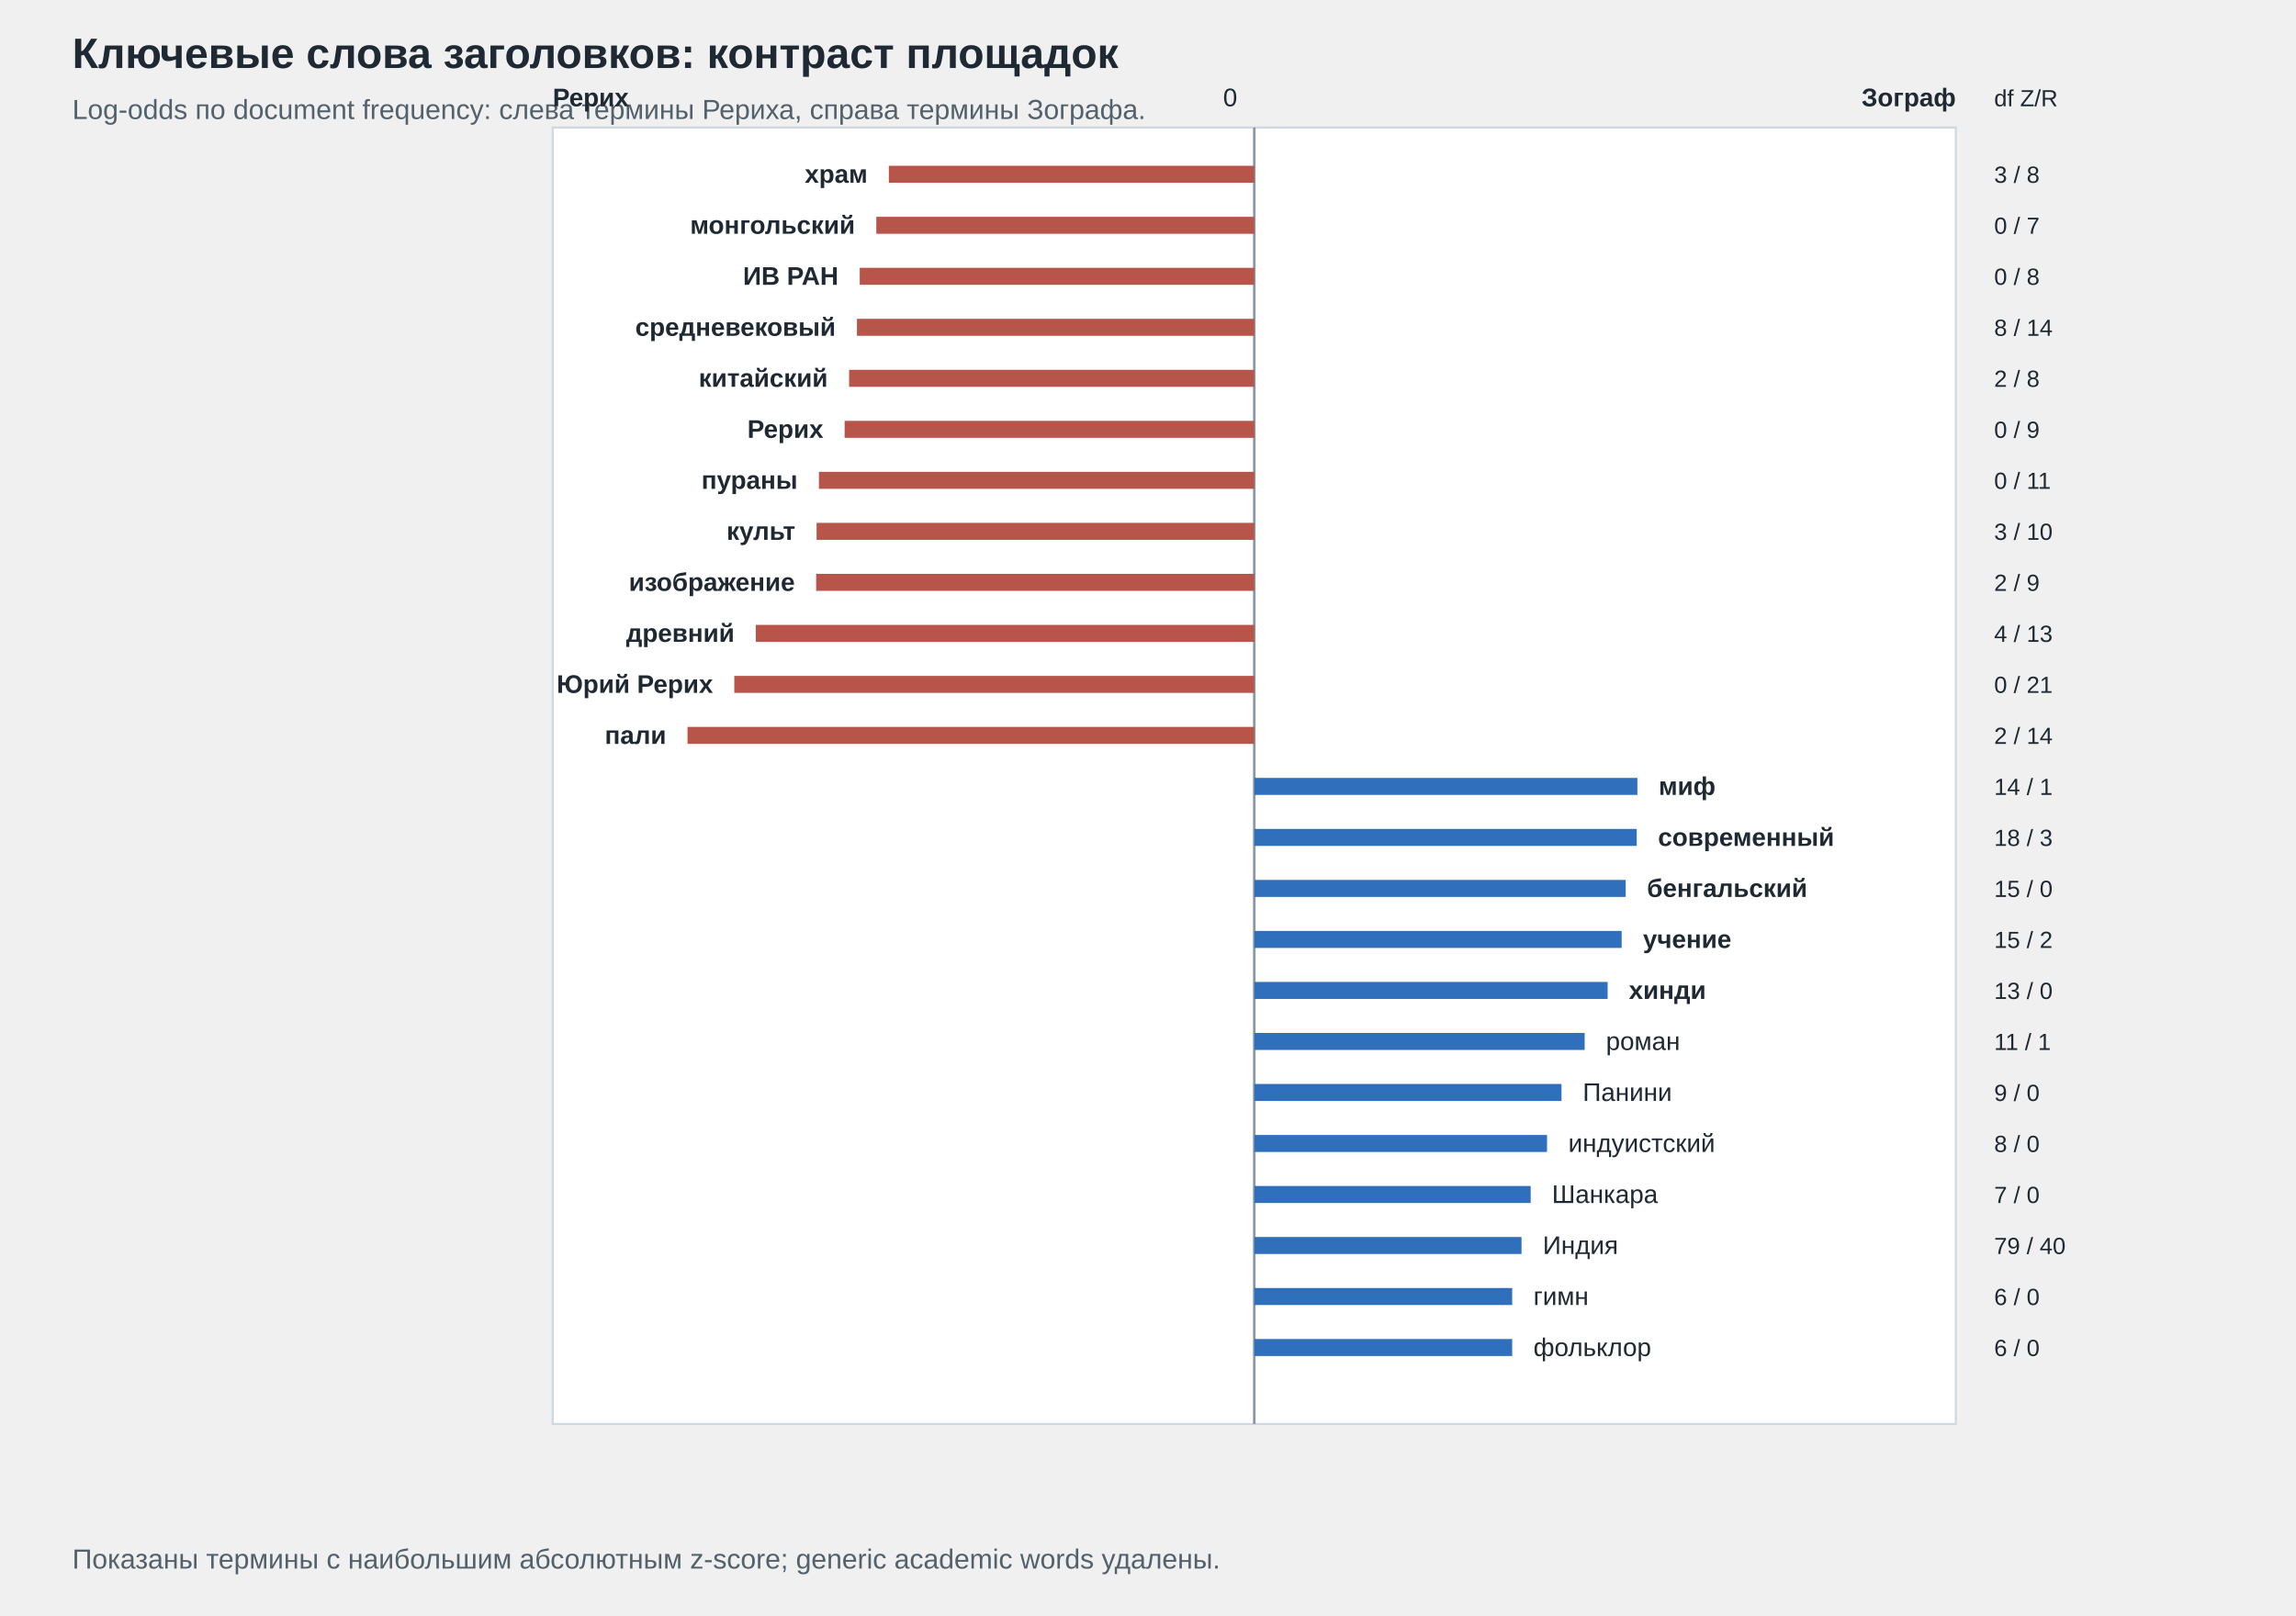
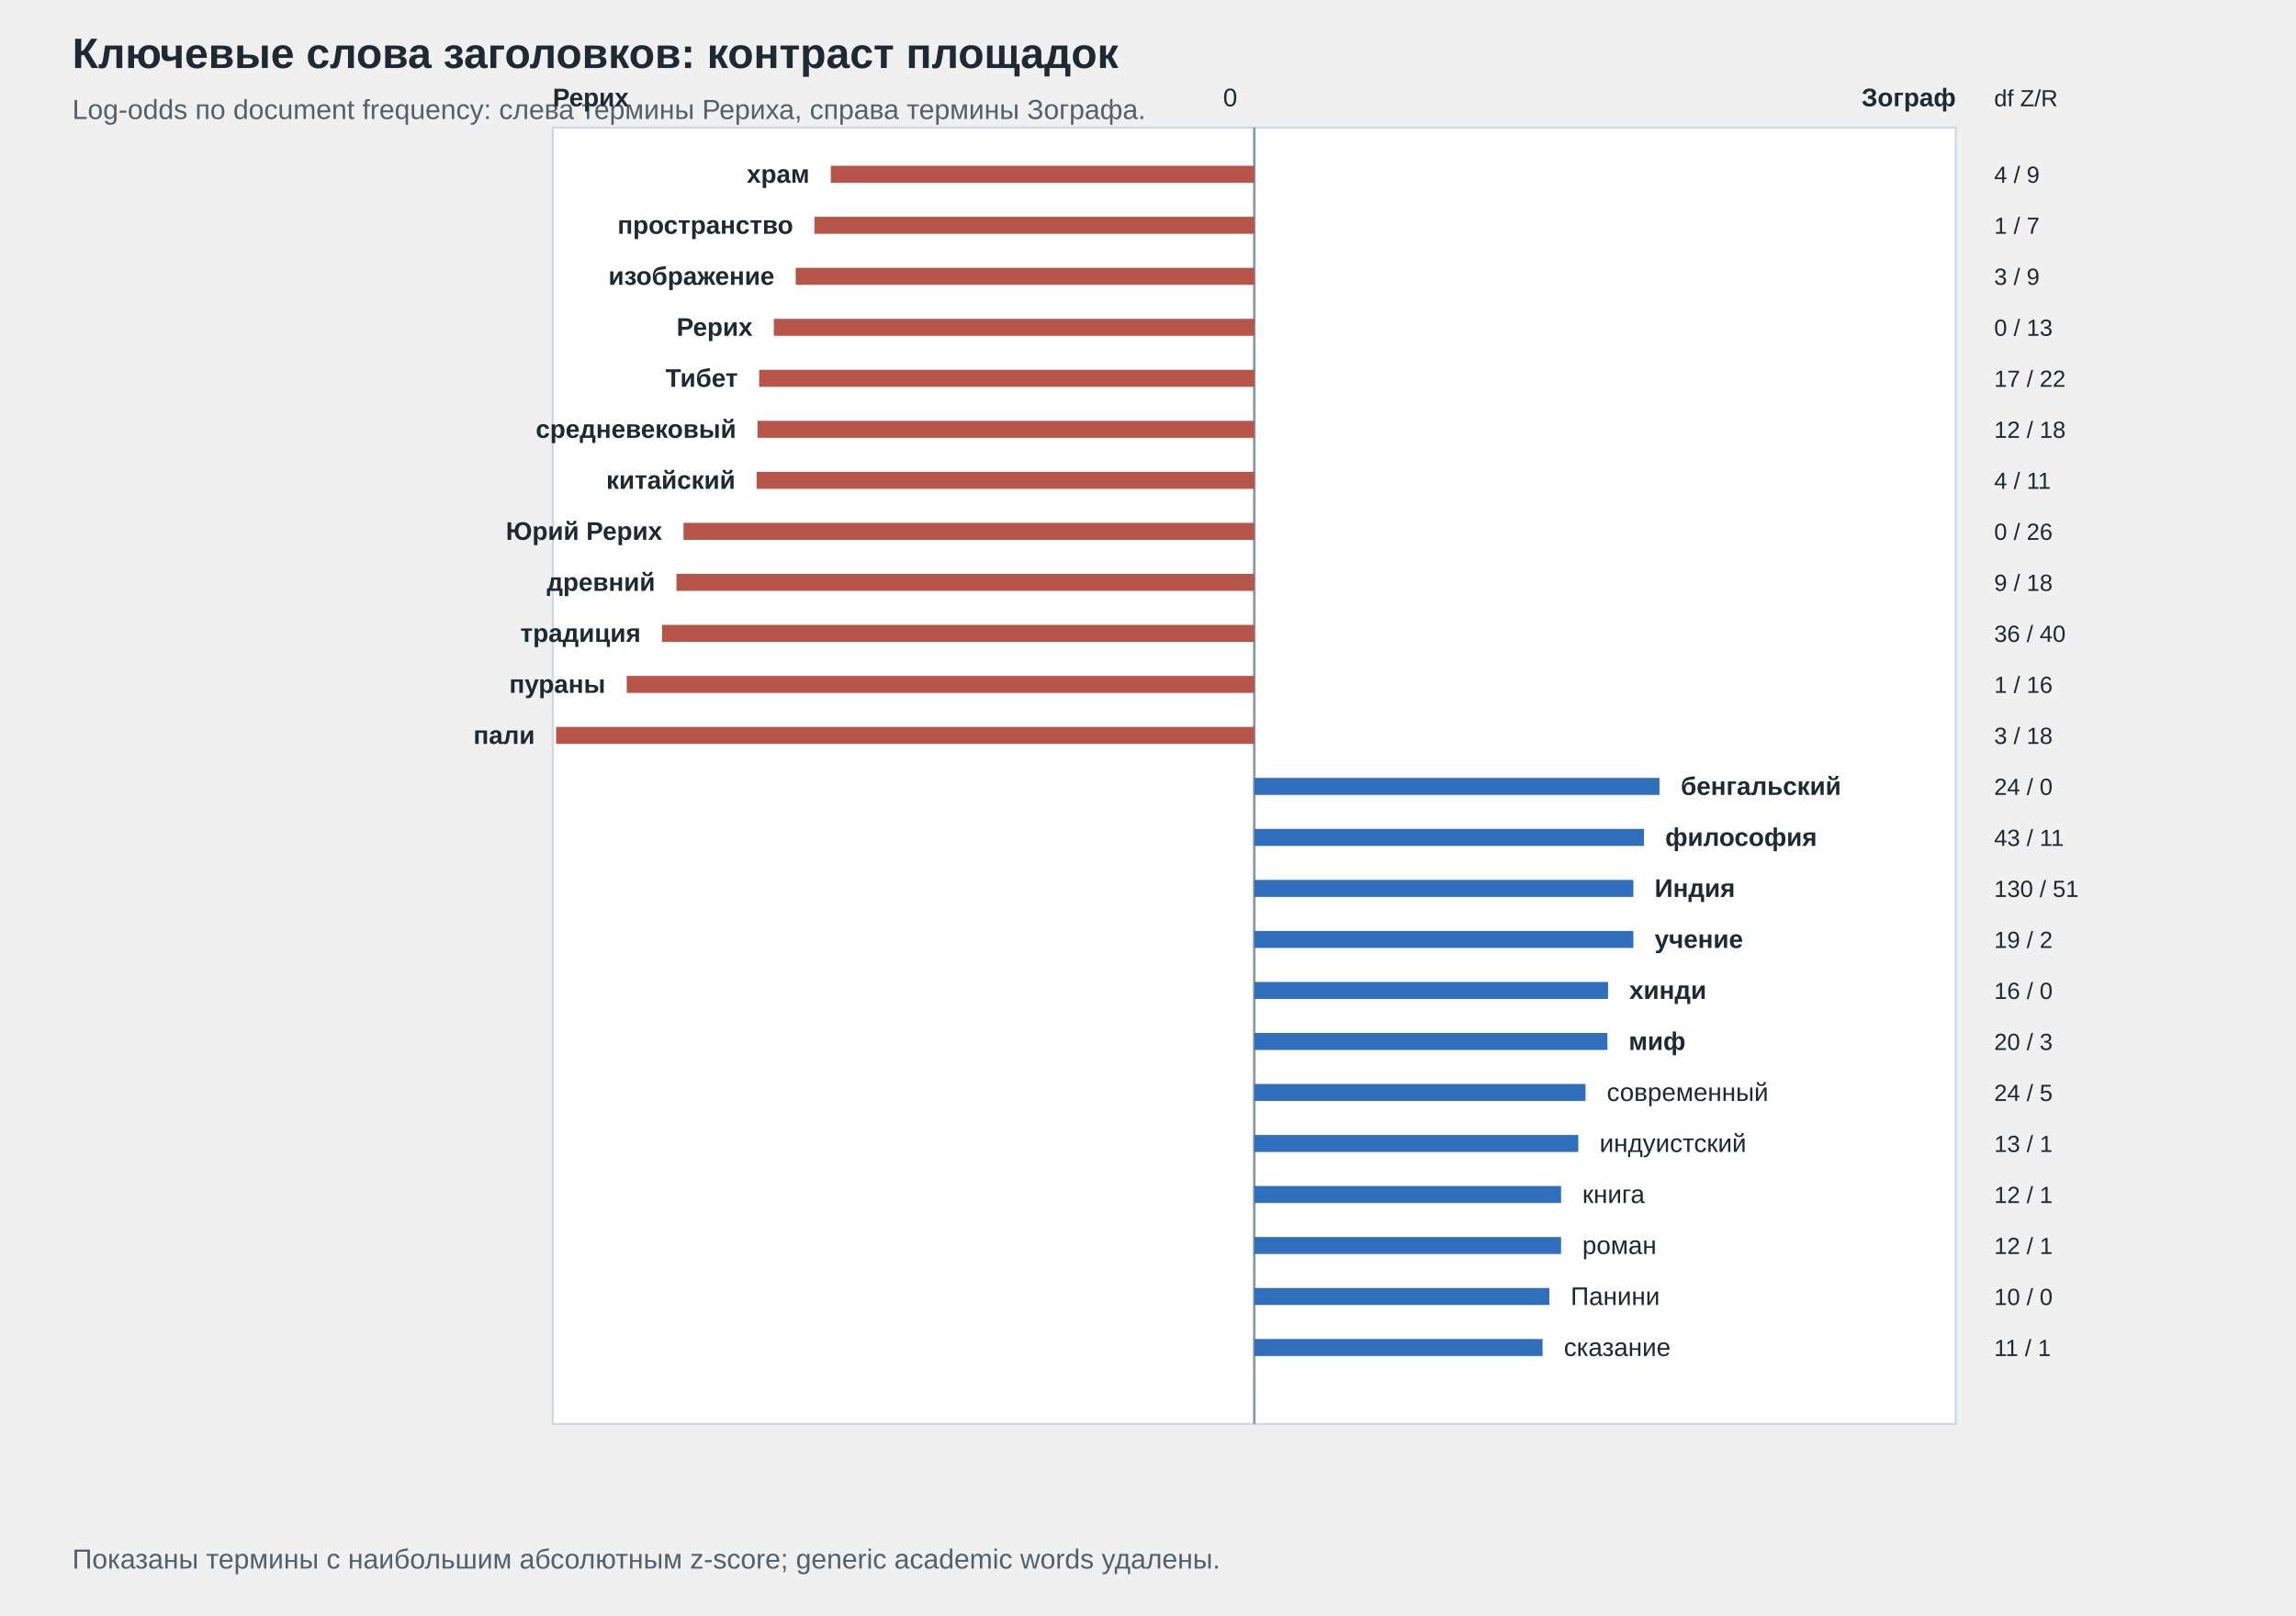
<svg xmlns="http://www.w3.org/2000/svg" width="1080" height="760" viewBox="0 0 1080 760">
  <style>text{font-family:Arial,'Liberation Sans',sans-serif;fill:#1f2933}.title{font-size:20px;font-weight:700}.sub{font-size:13px;fill:#52616b}.axis{font-size:12px}.label{font-size:11px}</style>
  <text x="34.0" y="32.0" class="title" text-anchor="start">Ключевые слова заголовков: контраст площадок</text>
  <text x="34.0" y="56.0" class="sub" text-anchor="start">Log-odds по document frequency: слева термины Рериха, справа термины Зографа.</text>
  <rect x="260.0" y="60.0" width="660.0" height="610.0" fill="#ffffff" stroke="#cfd8e3" />
  <line x1="590.0" y1="60.0" x2="590.0" y2="670.0" stroke="#8b98a5" stroke-width="1.2" />
  <text x="582.0" y="50.0" class="axis" text-anchor="end">0</text>
  <text x="260.0" y="50.0" class="axis" text-anchor="start" font-weight="700">Рерих</text>
  <text x="920.0" y="50.0" class="axis" text-anchor="end" font-weight="700">Зограф</text>
-   <line x1="590.0" y1="82.0" x2="418.1" y2="82.0" stroke="#b8554b" stroke-width="8" />
-   <text x="408.1" y="86.0" class="axis" text-anchor="end" font-weight="700">храм</text>
-   <text x="938.0" y="86.0" class="label" text-anchor="start">3 / 8</text>
-   <line x1="590.0" y1="106.0" x2="412.2" y2="106.0" stroke="#b8554b" stroke-width="8" />
-   <text x="402.2" y="110.0" class="axis" text-anchor="end" font-weight="700">монгольский</text>
-   <text x="938.0" y="110.0" class="label" text-anchor="start">0 / 7</text>
-   <line x1="590.0" y1="130.0" x2="404.4" y2="130.0" stroke="#b8554b" stroke-width="8" />
-   <text x="394.4" y="134.0" class="axis" text-anchor="end" font-weight="700">ИВ РАН</text>
-   <text x="938.0" y="134.0" class="label" text-anchor="start">0 / 8</text>
-   <line x1="590.0" y1="154.0" x2="403.1" y2="154.0" stroke="#b8554b" stroke-width="8" />
-   <text x="393.1" y="158.0" class="axis" text-anchor="end" font-weight="700">средневековый</text>
-   <text x="938.0" y="158.0" class="label" text-anchor="start">8 / 14</text>
-   <line x1="590.0" y1="178.0" x2="399.4" y2="178.0" stroke="#b8554b" stroke-width="8" />
-   <text x="389.4" y="182.0" class="axis" text-anchor="end" font-weight="700">китайский</text>
-   <text x="938.0" y="182.0" class="label" text-anchor="start">2 / 8</text>
-   <line x1="590.0" y1="202.0" x2="397.3" y2="202.0" stroke="#b8554b" stroke-width="8" />
-   <text x="387.3" y="206.0" class="axis" text-anchor="end" font-weight="700">Рерих</text>
-   <text x="938.0" y="206.0" class="label" text-anchor="start">0 / 9</text>
-   <line x1="590.0" y1="226.0" x2="385.2" y2="226.0" stroke="#b8554b" stroke-width="8" />
-   <text x="375.2" y="230.0" class="axis" text-anchor="end" font-weight="700">пураны</text>
-   <text x="938.0" y="230.0" class="label" text-anchor="start">0 / 11</text>
-   <line x1="590.0" y1="250.0" x2="384.1" y2="250.0" stroke="#b8554b" stroke-width="8" />
-   <text x="374.1" y="254.0" class="axis" text-anchor="end" font-weight="700">культ</text>
-   <text x="938.0" y="254.0" class="label" text-anchor="start">3 / 10</text>
-   <line x1="590.0" y1="274.0" x2="383.9" y2="274.0" stroke="#b8554b" stroke-width="8" />
-   <text x="373.9" y="278.0" class="axis" text-anchor="end" font-weight="700">изображение</text>
-   <text x="938.0" y="278.0" class="label" text-anchor="start">2 / 9</text>
-   <line x1="590.0" y1="298.0" x2="355.5" y2="298.0" stroke="#b8554b" stroke-width="8" />
-   <text x="345.5" y="302.0" class="axis" text-anchor="end" font-weight="700">древний</text>
-   <text x="938.0" y="302.0" class="label" text-anchor="start">4 / 13</text>
-   <line x1="590.0" y1="322.0" x2="345.4" y2="322.0" stroke="#b8554b" stroke-width="8" />
-   <text x="335.4" y="326.0" class="axis" text-anchor="end" font-weight="700">Юрий Рерих</text>
-   <text x="938.0" y="326.0" class="label" text-anchor="start">0 / 21</text>
-   <line x1="590.0" y1="346.0" x2="323.4" y2="346.0" stroke="#b8554b" stroke-width="8" />
-   <text x="313.4" y="350.0" class="axis" text-anchor="end" font-weight="700">пали</text>
-   <text x="938.0" y="350.0" class="label" text-anchor="start">2 / 14</text>
-   <line x1="590.0" y1="370.0" x2="770.2" y2="370.0" stroke="#2f6fbb" stroke-width="8" />
-   <text x="780.2" y="374.0" class="axis" text-anchor="start" font-weight="700">миф</text>
-   <text x="938.0" y="374.0" class="label" text-anchor="start">14 / 1</text>
-   <line x1="590.0" y1="394.0" x2="769.9" y2="394.0" stroke="#2f6fbb" stroke-width="8" />
-   <text x="779.9" y="398.0" class="axis" text-anchor="start" font-weight="700">современный</text>
-   <text x="938.0" y="398.0" class="label" text-anchor="start">18 / 3</text>
-   <line x1="590.0" y1="418.0" x2="764.7" y2="418.0" stroke="#2f6fbb" stroke-width="8" />
-   <text x="774.7" y="422.0" class="axis" text-anchor="start" font-weight="700">бенгальский</text>
-   <text x="938.0" y="422.0" class="label" text-anchor="start">15 / 0</text>
-   <line x1="590.0" y1="442.0" x2="762.8" y2="442.0" stroke="#2f6fbb" stroke-width="8" />
-   <text x="772.8" y="446.0" class="axis" text-anchor="start" font-weight="700">учение</text>
-   <text x="938.0" y="446.0" class="label" text-anchor="start">15 / 2</text>
-   <line x1="590.0" y1="466.0" x2="756.2" y2="466.0" stroke="#2f6fbb" stroke-width="8" />
-   <text x="766.2" y="470.0" class="axis" text-anchor="start" font-weight="700">хинди</text>
-   <text x="938.0" y="470.0" class="label" text-anchor="start">13 / 0</text>
-   <line x1="590.0" y1="490.0" x2="745.4" y2="490.0" stroke="#2f6fbb" stroke-width="8" />
-   <text x="755.4" y="494.0" class="axis" text-anchor="start">роман</text>
-   <text x="938.0" y="494.0" class="label" text-anchor="start">11 / 1</text>
-   <line x1="590.0" y1="514.0" x2="734.5" y2="514.0" stroke="#2f6fbb" stroke-width="8" />
-   <text x="744.5" y="518.0" class="axis" text-anchor="start">Панини</text>
-   <text x="938.0" y="518.0" class="label" text-anchor="start">9 / 0</text>
-   <line x1="590.0" y1="538.0" x2="727.7" y2="538.0" stroke="#2f6fbb" stroke-width="8" />
-   <text x="737.7" y="542.0" class="axis" text-anchor="start">индуистский</text>
-   <text x="938.0" y="542.0" class="label" text-anchor="start">8 / 0</text>
-   <line x1="590.0" y1="562.0" x2="720.0" y2="562.0" stroke="#2f6fbb" stroke-width="8" />
-   <text x="730.0" y="566.0" class="axis" text-anchor="start">Шанкара</text>
-   <text x="938.0" y="566.0" class="label" text-anchor="start">7 / 0</text>
-   <line x1="590.0" y1="586.0" x2="715.7" y2="586.0" stroke="#2f6fbb" stroke-width="8" />
-   <text x="725.7" y="590.0" class="axis" text-anchor="start">Индия</text>
-   <text x="938.0" y="590.0" class="label" text-anchor="start">79 / 40</text>
-   <line x1="590.0" y1="610.0" x2="711.3" y2="610.0" stroke="#2f6fbb" stroke-width="8" />
-   <text x="721.3" y="614.0" class="axis" text-anchor="start">гимн</text>
-   <text x="938.0" y="614.0" class="label" text-anchor="start">6 / 0</text>
-   <line x1="590.0" y1="634.0" x2="711.3" y2="634.0" stroke="#2f6fbb" stroke-width="8" />
-   <text x="721.3" y="638.0" class="axis" text-anchor="start">фольклор</text>
-   <text x="938.0" y="638.0" class="label" text-anchor="start">6 / 0</text>
+   <line x1="590.0" y1="82.0" x2="390.8" y2="82.0" stroke="#b8554b" stroke-width="8" />
+   <text x="380.8" y="86.0" class="axis" text-anchor="end" font-weight="700">храм</text>
+   <text x="938.0" y="86.0" class="label" text-anchor="start">4 / 9</text>
+   <line x1="590.0" y1="106.0" x2="383.1" y2="106.0" stroke="#b8554b" stroke-width="8" />
+   <text x="373.1" y="110.0" class="axis" text-anchor="end" font-weight="700">пространство</text>
+   <text x="938.0" y="110.0" class="label" text-anchor="start">1 / 7</text>
+   <line x1="590.0" y1="130.0" x2="374.3" y2="130.0" stroke="#b8554b" stroke-width="8" />
+   <text x="364.3" y="134.0" class="axis" text-anchor="end" font-weight="700">изображение</text>
+   <text x="938.0" y="134.0" class="label" text-anchor="start">3 / 9</text>
+   <line x1="590.0" y1="154.0" x2="364.0" y2="154.0" stroke="#b8554b" stroke-width="8" />
+   <text x="354.0" y="158.0" class="axis" text-anchor="end" font-weight="700">Рерих</text>
+   <text x="938.0" y="158.0" class="label" text-anchor="start">0 / 13</text>
+   <line x1="590.0" y1="178.0" x2="357.1" y2="178.0" stroke="#b8554b" stroke-width="8" />
+   <text x="347.1" y="182.0" class="axis" text-anchor="end" font-weight="700">Тибет</text>
+   <text x="938.0" y="182.0" class="label" text-anchor="start">17 / 22</text>
+   <line x1="590.0" y1="202.0" x2="356.3" y2="202.0" stroke="#b8554b" stroke-width="8" />
+   <text x="346.3" y="206.0" class="axis" text-anchor="end" font-weight="700">средневековый</text>
+   <text x="938.0" y="206.0" class="label" text-anchor="start">12 / 18</text>
+   <line x1="590.0" y1="226.0" x2="355.9" y2="226.0" stroke="#b8554b" stroke-width="8" />
+   <text x="345.9" y="230.0" class="axis" text-anchor="end" font-weight="700">китайский</text>
+   <text x="938.0" y="230.0" class="label" text-anchor="start">4 / 11</text>
+   <line x1="590.0" y1="250.0" x2="321.5" y2="250.0" stroke="#b8554b" stroke-width="8" />
+   <text x="311.5" y="254.0" class="axis" text-anchor="end" font-weight="700">Юрий Рерих</text>
+   <text x="938.0" y="254.0" class="label" text-anchor="start">0 / 26</text>
+   <line x1="590.0" y1="274.0" x2="318.2" y2="274.0" stroke="#b8554b" stroke-width="8" />
+   <text x="308.2" y="278.0" class="axis" text-anchor="end" font-weight="700">древний</text>
+   <text x="938.0" y="278.0" class="label" text-anchor="start">9 / 18</text>
+   <line x1="590.0" y1="298.0" x2="311.4" y2="298.0" stroke="#b8554b" stroke-width="8" />
+   <text x="301.4" y="302.0" class="axis" text-anchor="end" font-weight="700">традиция</text>
+   <text x="938.0" y="302.0" class="label" text-anchor="start">36 / 40</text>
+   <line x1="590.0" y1="322.0" x2="294.8" y2="322.0" stroke="#b8554b" stroke-width="8" />
+   <text x="284.8" y="326.0" class="axis" text-anchor="end" font-weight="700">пураны</text>
+   <text x="938.0" y="326.0" class="label" text-anchor="start">1 / 16</text>
+   <line x1="590.0" y1="346.0" x2="261.6" y2="346.0" stroke="#b8554b" stroke-width="8" />
+   <text x="251.6" y="350.0" class="axis" text-anchor="end" font-weight="700">пали</text>
+   <text x="938.0" y="350.0" class="label" text-anchor="start">3 / 18</text>
+   <line x1="590.0" y1="370.0" x2="780.6" y2="370.0" stroke="#2f6fbb" stroke-width="8" />
+   <text x="790.6" y="374.0" class="axis" text-anchor="start" font-weight="700">бенгальский</text>
+   <text x="938.0" y="374.0" class="label" text-anchor="start">24 / 0</text>
+   <line x1="590.0" y1="394.0" x2="773.3" y2="394.0" stroke="#2f6fbb" stroke-width="8" />
+   <text x="783.3" y="398.0" class="axis" text-anchor="start" font-weight="700">философия</text>
+   <text x="938.0" y="398.0" class="label" text-anchor="start">43 / 11</text>
+   <line x1="590.0" y1="418.0" x2="768.3" y2="418.0" stroke="#2f6fbb" stroke-width="8" />
+   <text x="778.3" y="422.0" class="axis" text-anchor="start" font-weight="700">Индия</text>
+   <text x="938.0" y="422.0" class="label" text-anchor="start">130 / 51</text>
+   <line x1="590.0" y1="442.0" x2="768.3" y2="442.0" stroke="#2f6fbb" stroke-width="8" />
+   <text x="778.3" y="446.0" class="axis" text-anchor="start" font-weight="700">учение</text>
+   <text x="938.0" y="446.0" class="label" text-anchor="start">19 / 2</text>
+   <line x1="590.0" y1="466.0" x2="756.4" y2="466.0" stroke="#2f6fbb" stroke-width="8" />
+   <text x="766.4" y="470.0" class="axis" text-anchor="start" font-weight="700">хинди</text>
+   <text x="938.0" y="470.0" class="label" text-anchor="start">16 / 0</text>
+   <line x1="590.0" y1="490.0" x2="756.1" y2="490.0" stroke="#2f6fbb" stroke-width="8" />
+   <text x="766.1" y="494.0" class="axis" text-anchor="start" font-weight="700">миф</text>
+   <text x="938.0" y="494.0" class="label" text-anchor="start">20 / 3</text>
+   <line x1="590.0" y1="514.0" x2="745.8" y2="514.0" stroke="#2f6fbb" stroke-width="8" />
+   <text x="755.8" y="518.0" class="axis" text-anchor="start">современный</text>
+   <text x="938.0" y="518.0" class="label" text-anchor="start">24 / 5</text>
+   <line x1="590.0" y1="538.0" x2="742.4" y2="538.0" stroke="#2f6fbb" stroke-width="8" />
+   <text x="752.4" y="542.0" class="axis" text-anchor="start">индуистский</text>
+   <text x="938.0" y="542.0" class="label" text-anchor="start">13 / 1</text>
+   <line x1="590.0" y1="562.0" x2="734.3" y2="562.0" stroke="#2f6fbb" stroke-width="8" />
+   <text x="744.3" y="566.0" class="axis" text-anchor="start">книга</text>
+   <text x="938.0" y="566.0" class="label" text-anchor="start">12 / 1</text>
+   <line x1="590.0" y1="586.0" x2="734.3" y2="586.0" stroke="#2f6fbb" stroke-width="8" />
+   <text x="744.3" y="590.0" class="axis" text-anchor="start">роман</text>
+   <text x="938.0" y="590.0" class="label" text-anchor="start">12 / 1</text>
+   <line x1="590.0" y1="610.0" x2="728.8" y2="610.0" stroke="#2f6fbb" stroke-width="8" />
+   <text x="738.8" y="614.0" class="axis" text-anchor="start">Панини</text>
+   <text x="938.0" y="614.0" class="label" text-anchor="start">10 / 0</text>
+   <line x1="590.0" y1="634.0" x2="725.6" y2="634.0" stroke="#2f6fbb" stroke-width="8" />
+   <text x="735.6" y="638.0" class="axis" text-anchor="start">сказание</text>
+   <text x="938.0" y="638.0" class="label" text-anchor="start">11 / 1</text>
  <text x="938.0" y="50.0" class="label" text-anchor="start">df Z/R</text>
  <text x="34.0" y="738.0" class="sub" text-anchor="start">Показаны термины с наибольшим абсолютным z-score; generic academic words удалены.</text>
</svg>
